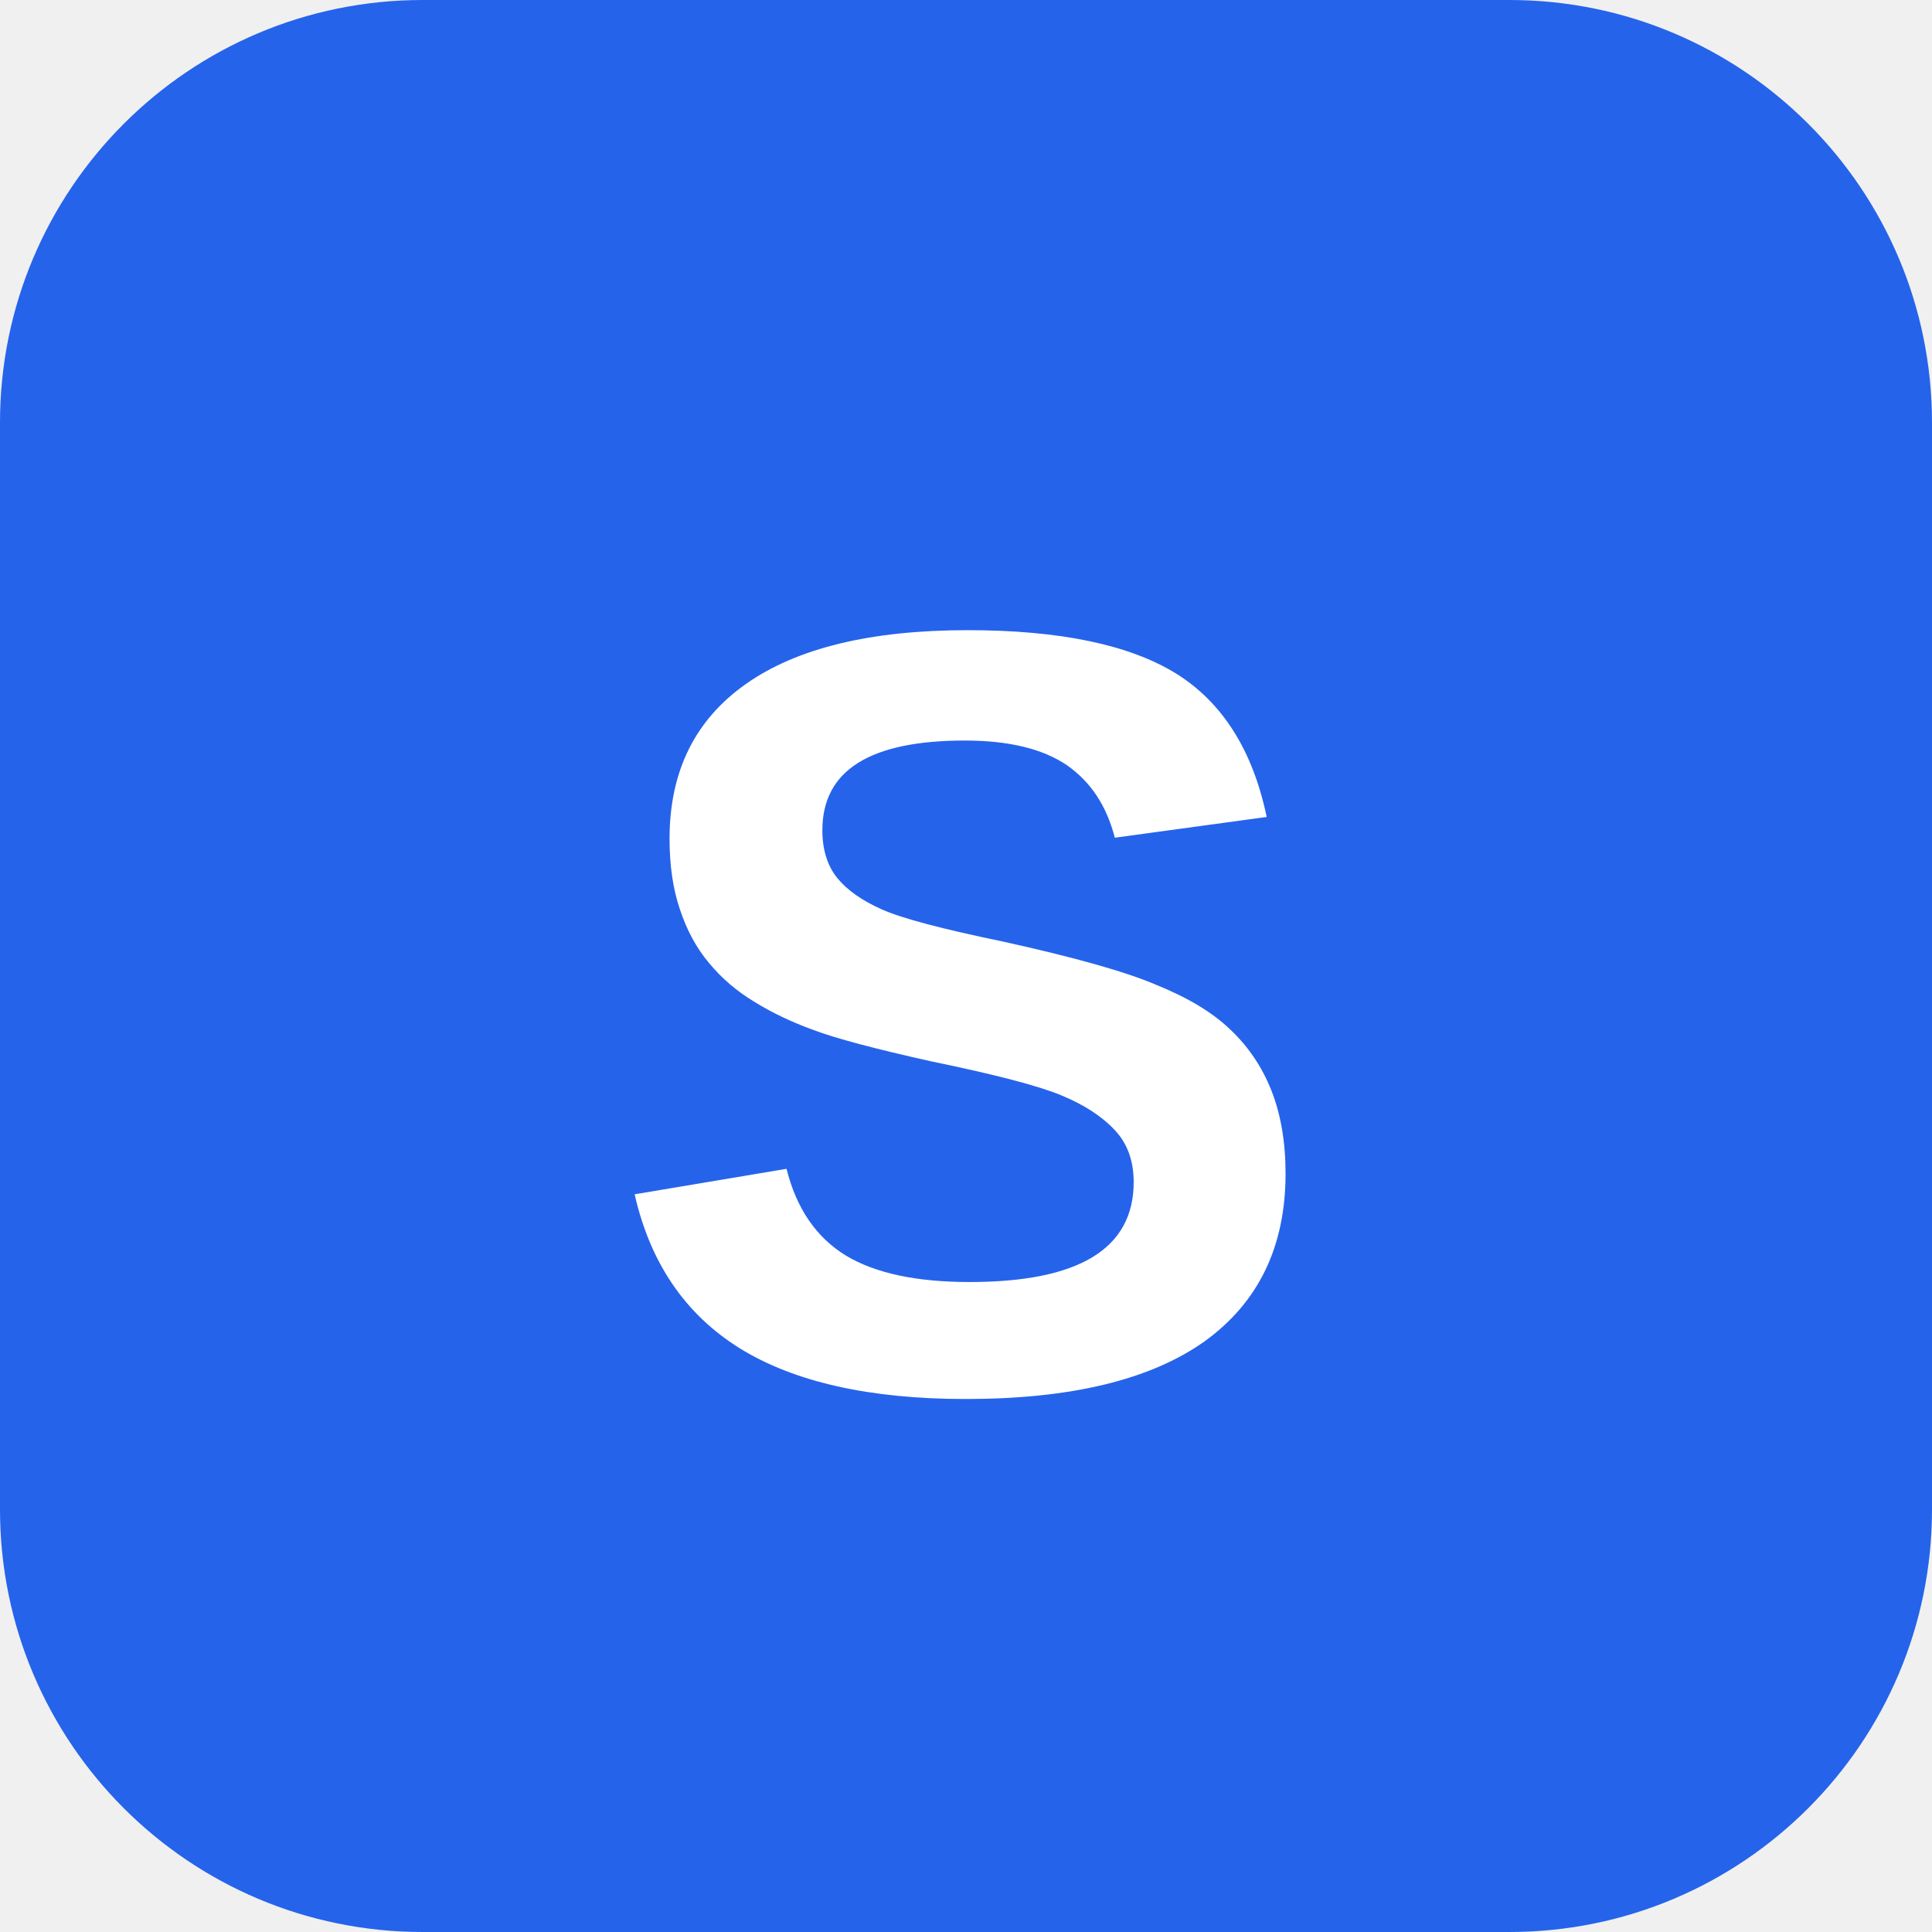
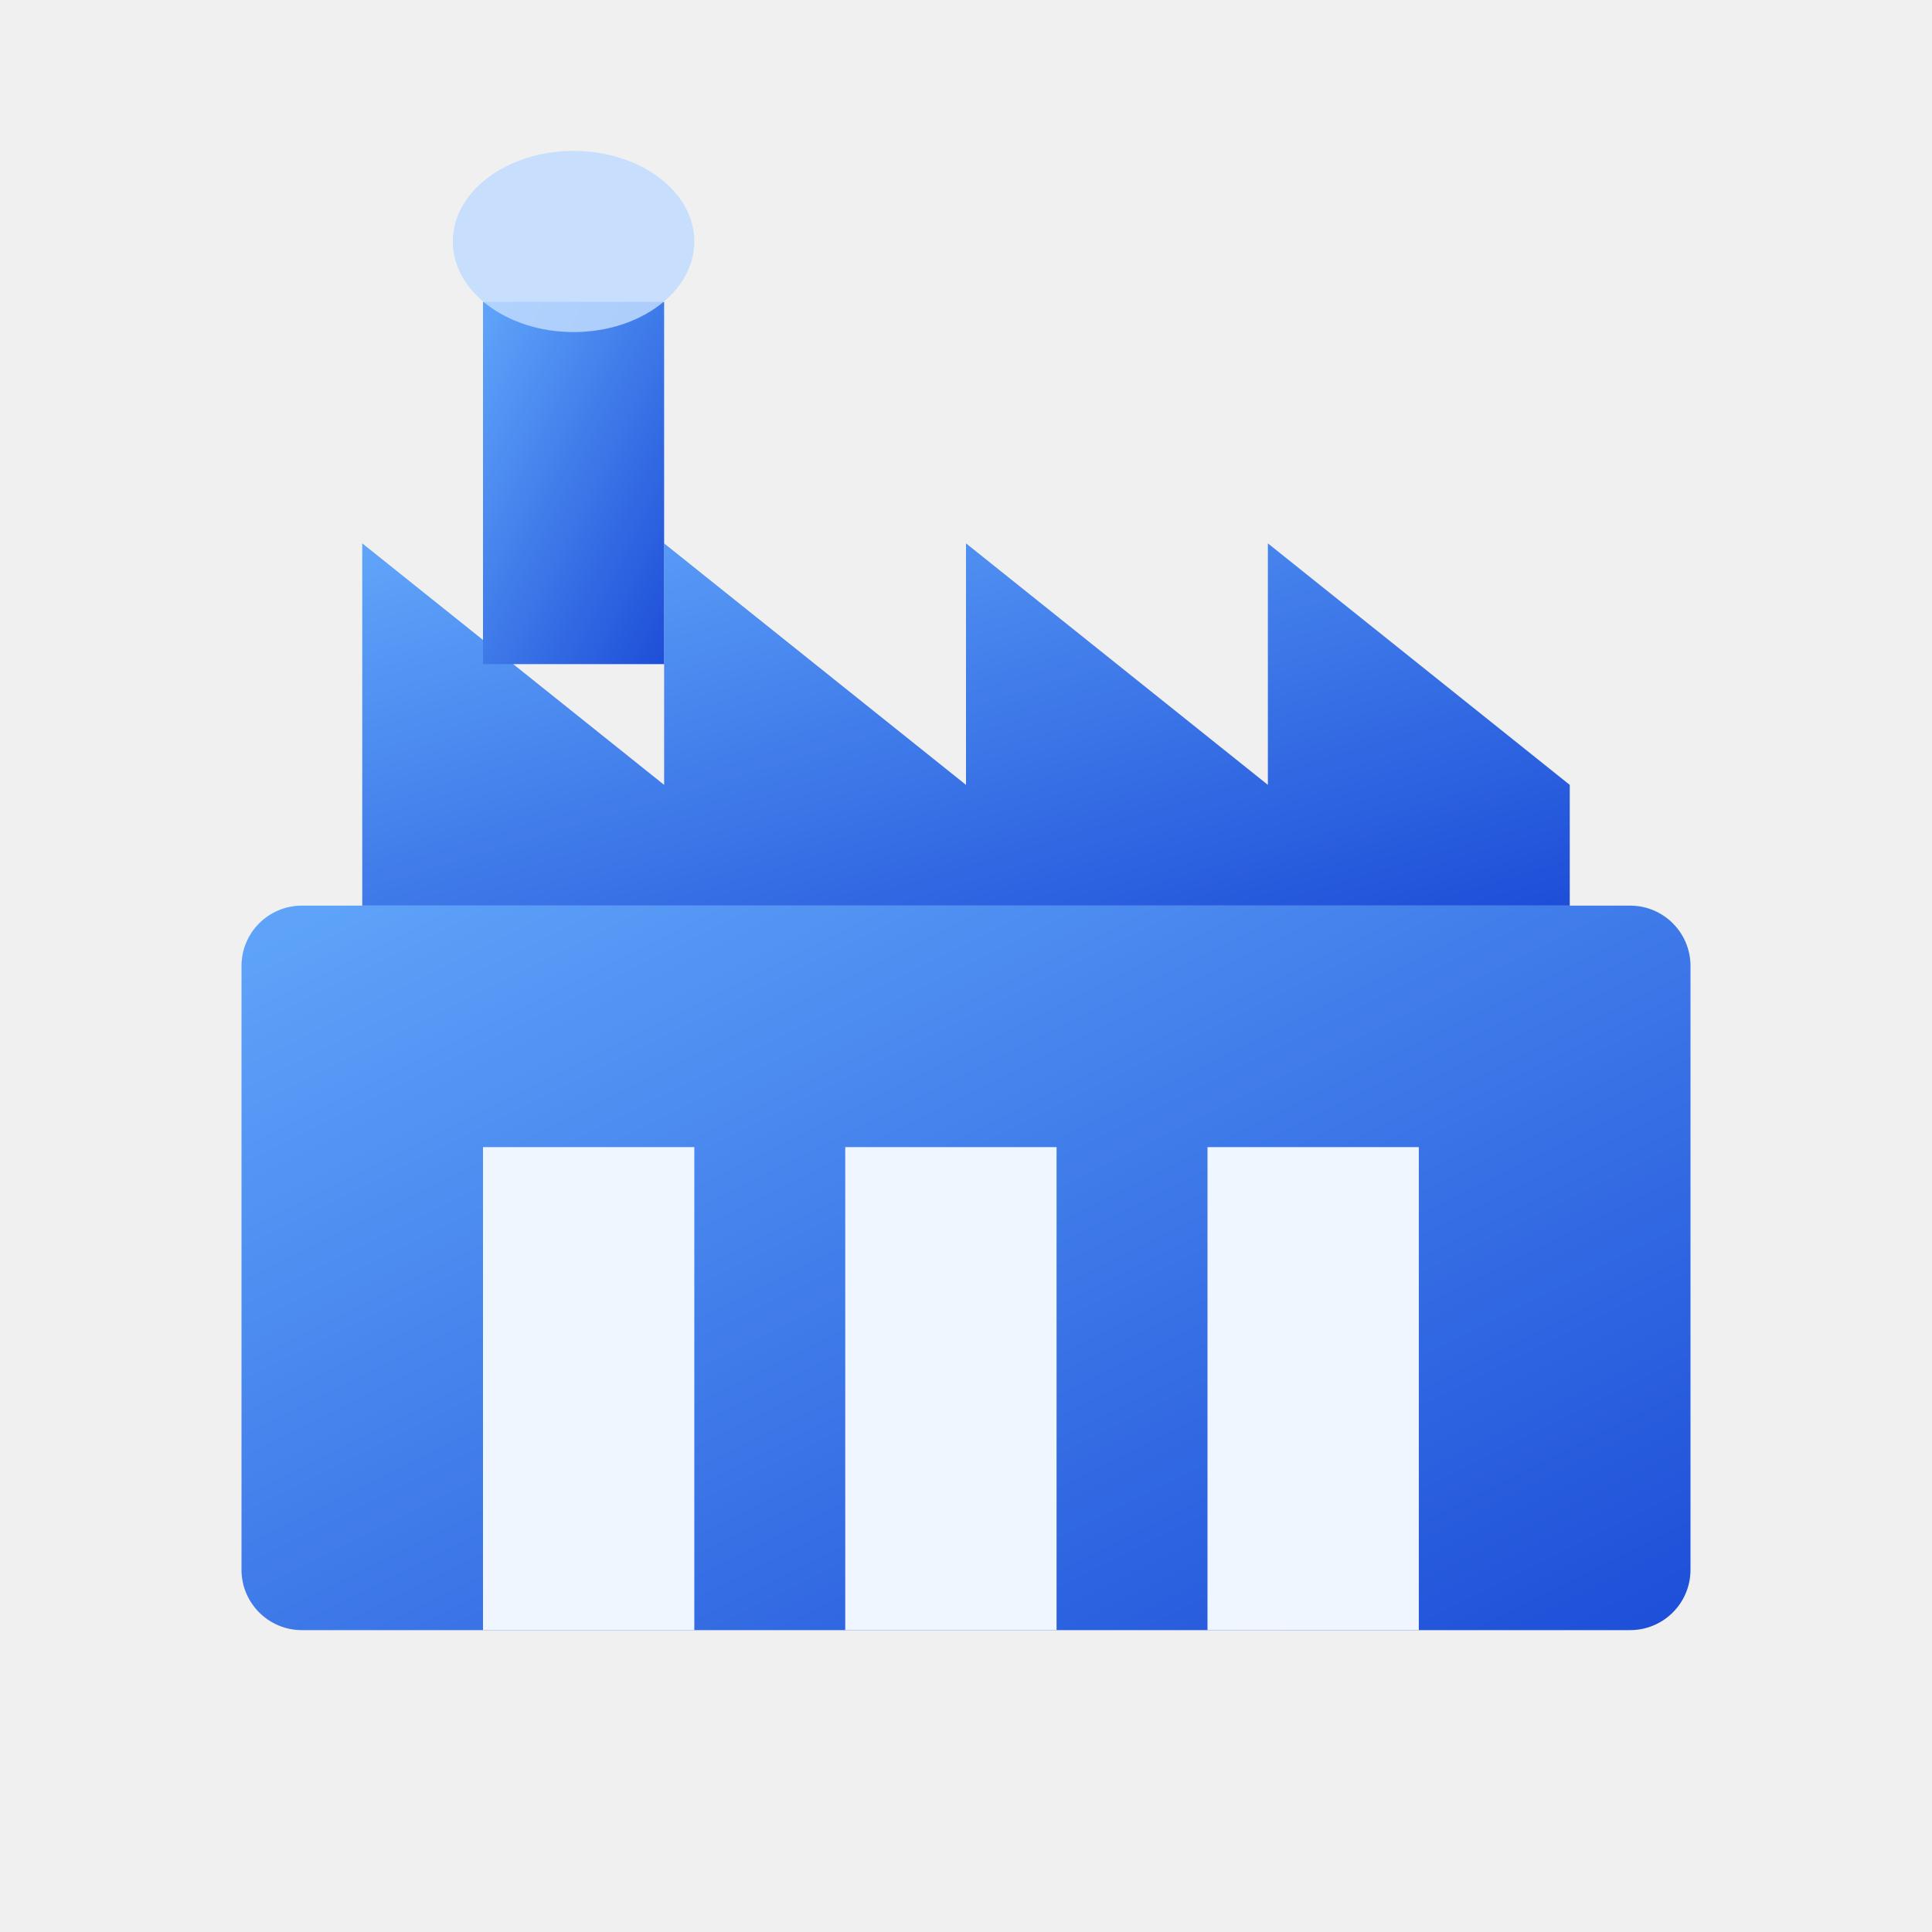
- <svg xmlns="http://www.w3.org/2000/svg" viewBox="0 0 32 32">
-   <rect width="32" height="32" rx="7" fill="#2563eb" />
-   <text x="16" y="23" font-family="Arial, Helvetica, sans-serif" font-size="18" font-weight="700" fill="#ffffff" text-anchor="middle">S</text>
+ <svg xmlns="http://www.w3.org/2000/svg" viewBox="0 0 64 64">
+   <defs>
+     <linearGradient id="g" x1="0%" y1="0%" x2="100%" y2="100%">
+       <stop offset="0%" style="stop-color:#60a5fa" />
+       <stop offset="100%" style="stop-color:#1d4ed8" />
+     </linearGradient>
+   </defs>
+   <rect x="8" y="30" width="48" height="24" rx="2" fill="url(#g)" />
+   <polygon points="12,30 12,18 22,26 22,18 32,26 32,18 42,26 42,18 52,26 52,30" fill="url(#g)" />
+   <rect x="16" y="10" width="6" height="12" fill="url(#g)" />
+   <ellipse cx="19" cy="8" rx="4" ry="3" fill="#bfdbfe" opacity="0.85" />
+   <rect x="16" y="38" width="7" height="16" fill="#eff6ff" />
+   <rect x="28" y="38" width="7" height="16" fill="#eff6ff" />
+   <rect x="40" y="38" width="7" height="16" fill="#eff6ff" />
</svg>
